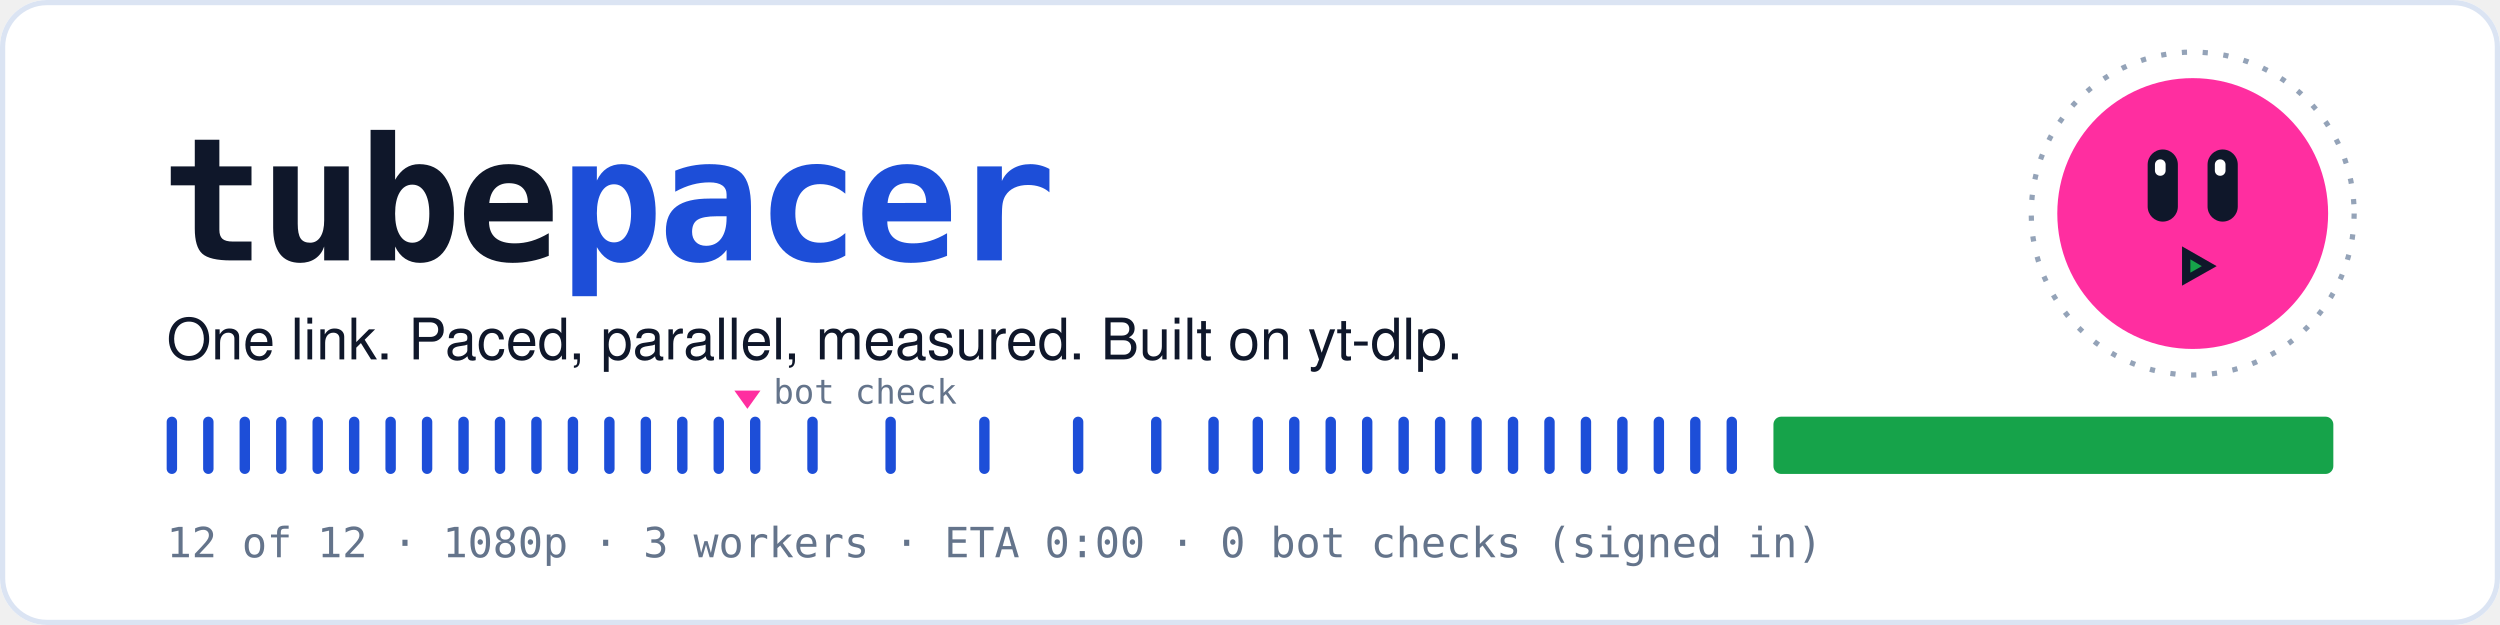
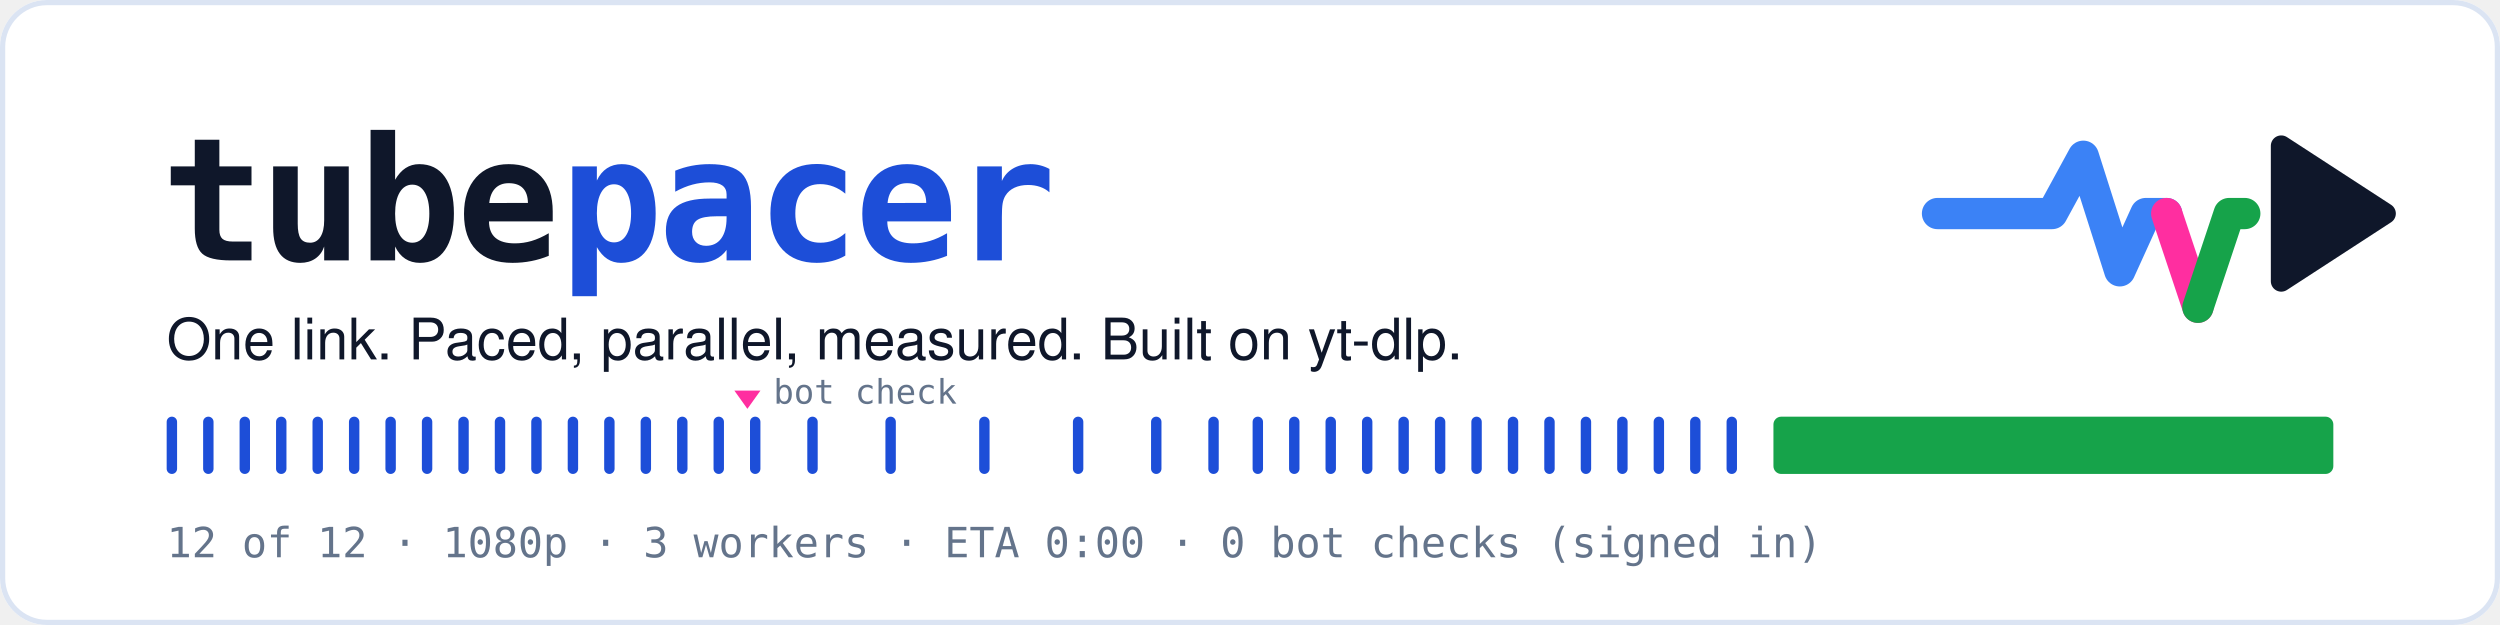
<svg xmlns="http://www.w3.org/2000/svg" viewBox="0 0 960 240" width="960" height="240" role="img" aria-label="tubepacer">
  <rect width="960" height="240" rx="18" fill="#ffffff" />
  <rect x="1" y="1" width="958" height="238" rx="17" fill="none" stroke="#dbe4f3" stroke-width="2" />
  <text x="62" y="100" font-family="Cascadia Code, Consolas, Menlo, monospace" font-size="66" font-weight="700" letter-spacing="-2" fill="#0f172a">tube<tspan fill="#1d4ed8">pacer</tspan>
  </text>
  <text x="64" y="138" font-family="Segoe UI, Helvetica, Arial, sans-serif" font-size="22" fill="#0f172a">One link. Paced, parallel, measured. Built on yt-dlp.</text>
  <g fill="#1d4ed8">
    <rect x="64" y="160" width="4" height="22" rx="2" />
    <rect x="78" y="160" width="4" height="22" rx="2" />
    <rect x="92" y="160" width="4" height="22" rx="2" />
    <rect x="106" y="160" width="4" height="22" rx="2" />
    <rect x="120" y="160" width="4" height="22" rx="2" />
    <rect x="134" y="160" width="4" height="22" rx="2" />
    <rect x="148" y="160" width="4" height="22" rx="2" />
    <rect x="162" y="160" width="4" height="22" rx="2" />
    <rect x="176" y="160" width="4" height="22" rx="2" />
    <rect x="190" y="160" width="4" height="22" rx="2" />
    <rect x="204" y="160" width="4" height="22" rx="2" />
    <rect x="218" y="160" width="4" height="22" rx="2" />
    <rect x="232" y="160" width="4" height="22" rx="2" />
    <rect x="246" y="160" width="4" height="22" rx="2" />
    <rect x="260" y="160" width="4" height="22" rx="2" />
    <rect x="274" y="160" width="4" height="22" rx="2" />
    <rect x="288" y="160" width="4" height="22" rx="2" />
    <rect x="310" y="160" width="4" height="22" rx="2" />
    <rect x="340" y="160" width="4" height="22" rx="2" />
    <rect x="376" y="160" width="4" height="22" rx="2" />
    <rect x="412" y="160" width="4" height="22" rx="2" />
    <rect x="442" y="160" width="4" height="22" rx="2" />
    <rect x="464" y="160" width="4" height="22" rx="2" />
    <rect x="481" y="160" width="4" height="22" rx="2" />
    <rect x="495" y="160" width="4" height="22" rx="2" />
    <rect x="509" y="160" width="4" height="22" rx="2" />
    <rect x="523" y="160" width="4" height="22" rx="2" />
    <rect x="537" y="160" width="4" height="22" rx="2" />
    <rect x="551" y="160" width="4" height="22" rx="2" />
    <rect x="565" y="160" width="4" height="22" rx="2" />
    <rect x="579" y="160" width="4" height="22" rx="2" />
    <rect x="593" y="160" width="4" height="22" rx="2" />
    <rect x="607" y="160" width="4" height="22" rx="2" />
    <rect x="621" y="160" width="4" height="22" rx="2" />
    <rect x="635" y="160" width="4" height="22" rx="2" />
    <rect x="649" y="160" width="4" height="22" rx="2" />
    <rect x="663" y="160" width="4" height="22" rx="2" />
  </g>
  <path d="M282 150 l5 7 l5 -7 z" fill="#FF2EA0" />
  <text x="297" y="155" font-family="Cascadia Code, Consolas, Menlo, monospace" font-size="13" fill="#64748b">bot check</text>
  <rect x="681" y="160" width="215" height="22" rx="3" fill="#16a34a" />
  <text x="64" y="214" font-family="Cascadia Code, Consolas, Menlo, monospace" font-size="16" fill="#64748b">12 of 12 · 1080p · 3 workers · ETA 0:00 · 0 bot checks (signed in)</text>
-   <circle cx="842" cy="82" r="62" fill="none" stroke="#94a3b8" stroke-width="2" stroke-dasharray="2 6" />
-   <circle cx="842" cy="82" r="52" fill="#FF2EA0" />
-   <rect x="824.7" y="57.4" width="11.6" height="27.7" rx="5.8" fill="#0f172a" />
-   <rect x="827.5" y="61.2" width="4.1" height="6.3" rx="2.0" fill="#ffffff" />
-   <rect x="847.7" y="57.4" width="11.6" height="27.7" rx="5.8" fill="#0f172a" />
-   <rect x="850.5" y="61.2" width="4.1" height="6.3" rx="2.0" fill="#ffffff" />
-   <path d="M837.9,94.6 L837.9,109.7 L851.2,102.2 Z" fill="#0f172a" />
-   <path d="M841.1,99.6 L841.1,104.7 L845.5,102.2 Z" fill="#16a34a" />
+   <g transform="translate(730 -18)">
+     <g fill="none" stroke-width="12" stroke-linecap="round" stroke-linejoin="round">
+       <path d="M14 100 L58 100 L70 78 L84 122 L94 100 L102 100" stroke="#3b82f6" />
+       <path d="M102 100 L114 136" stroke="#FF2EA0" />
+       <path d="M114 136 L126 100 L132 100" stroke="#16a34a" />
+     </g>
+     <path d="M146 74 L146 126 L186 100 Z" fill="#0f172a" stroke="#0f172a" stroke-width="8" stroke-linejoin="round" />
+   </g>
</svg>
